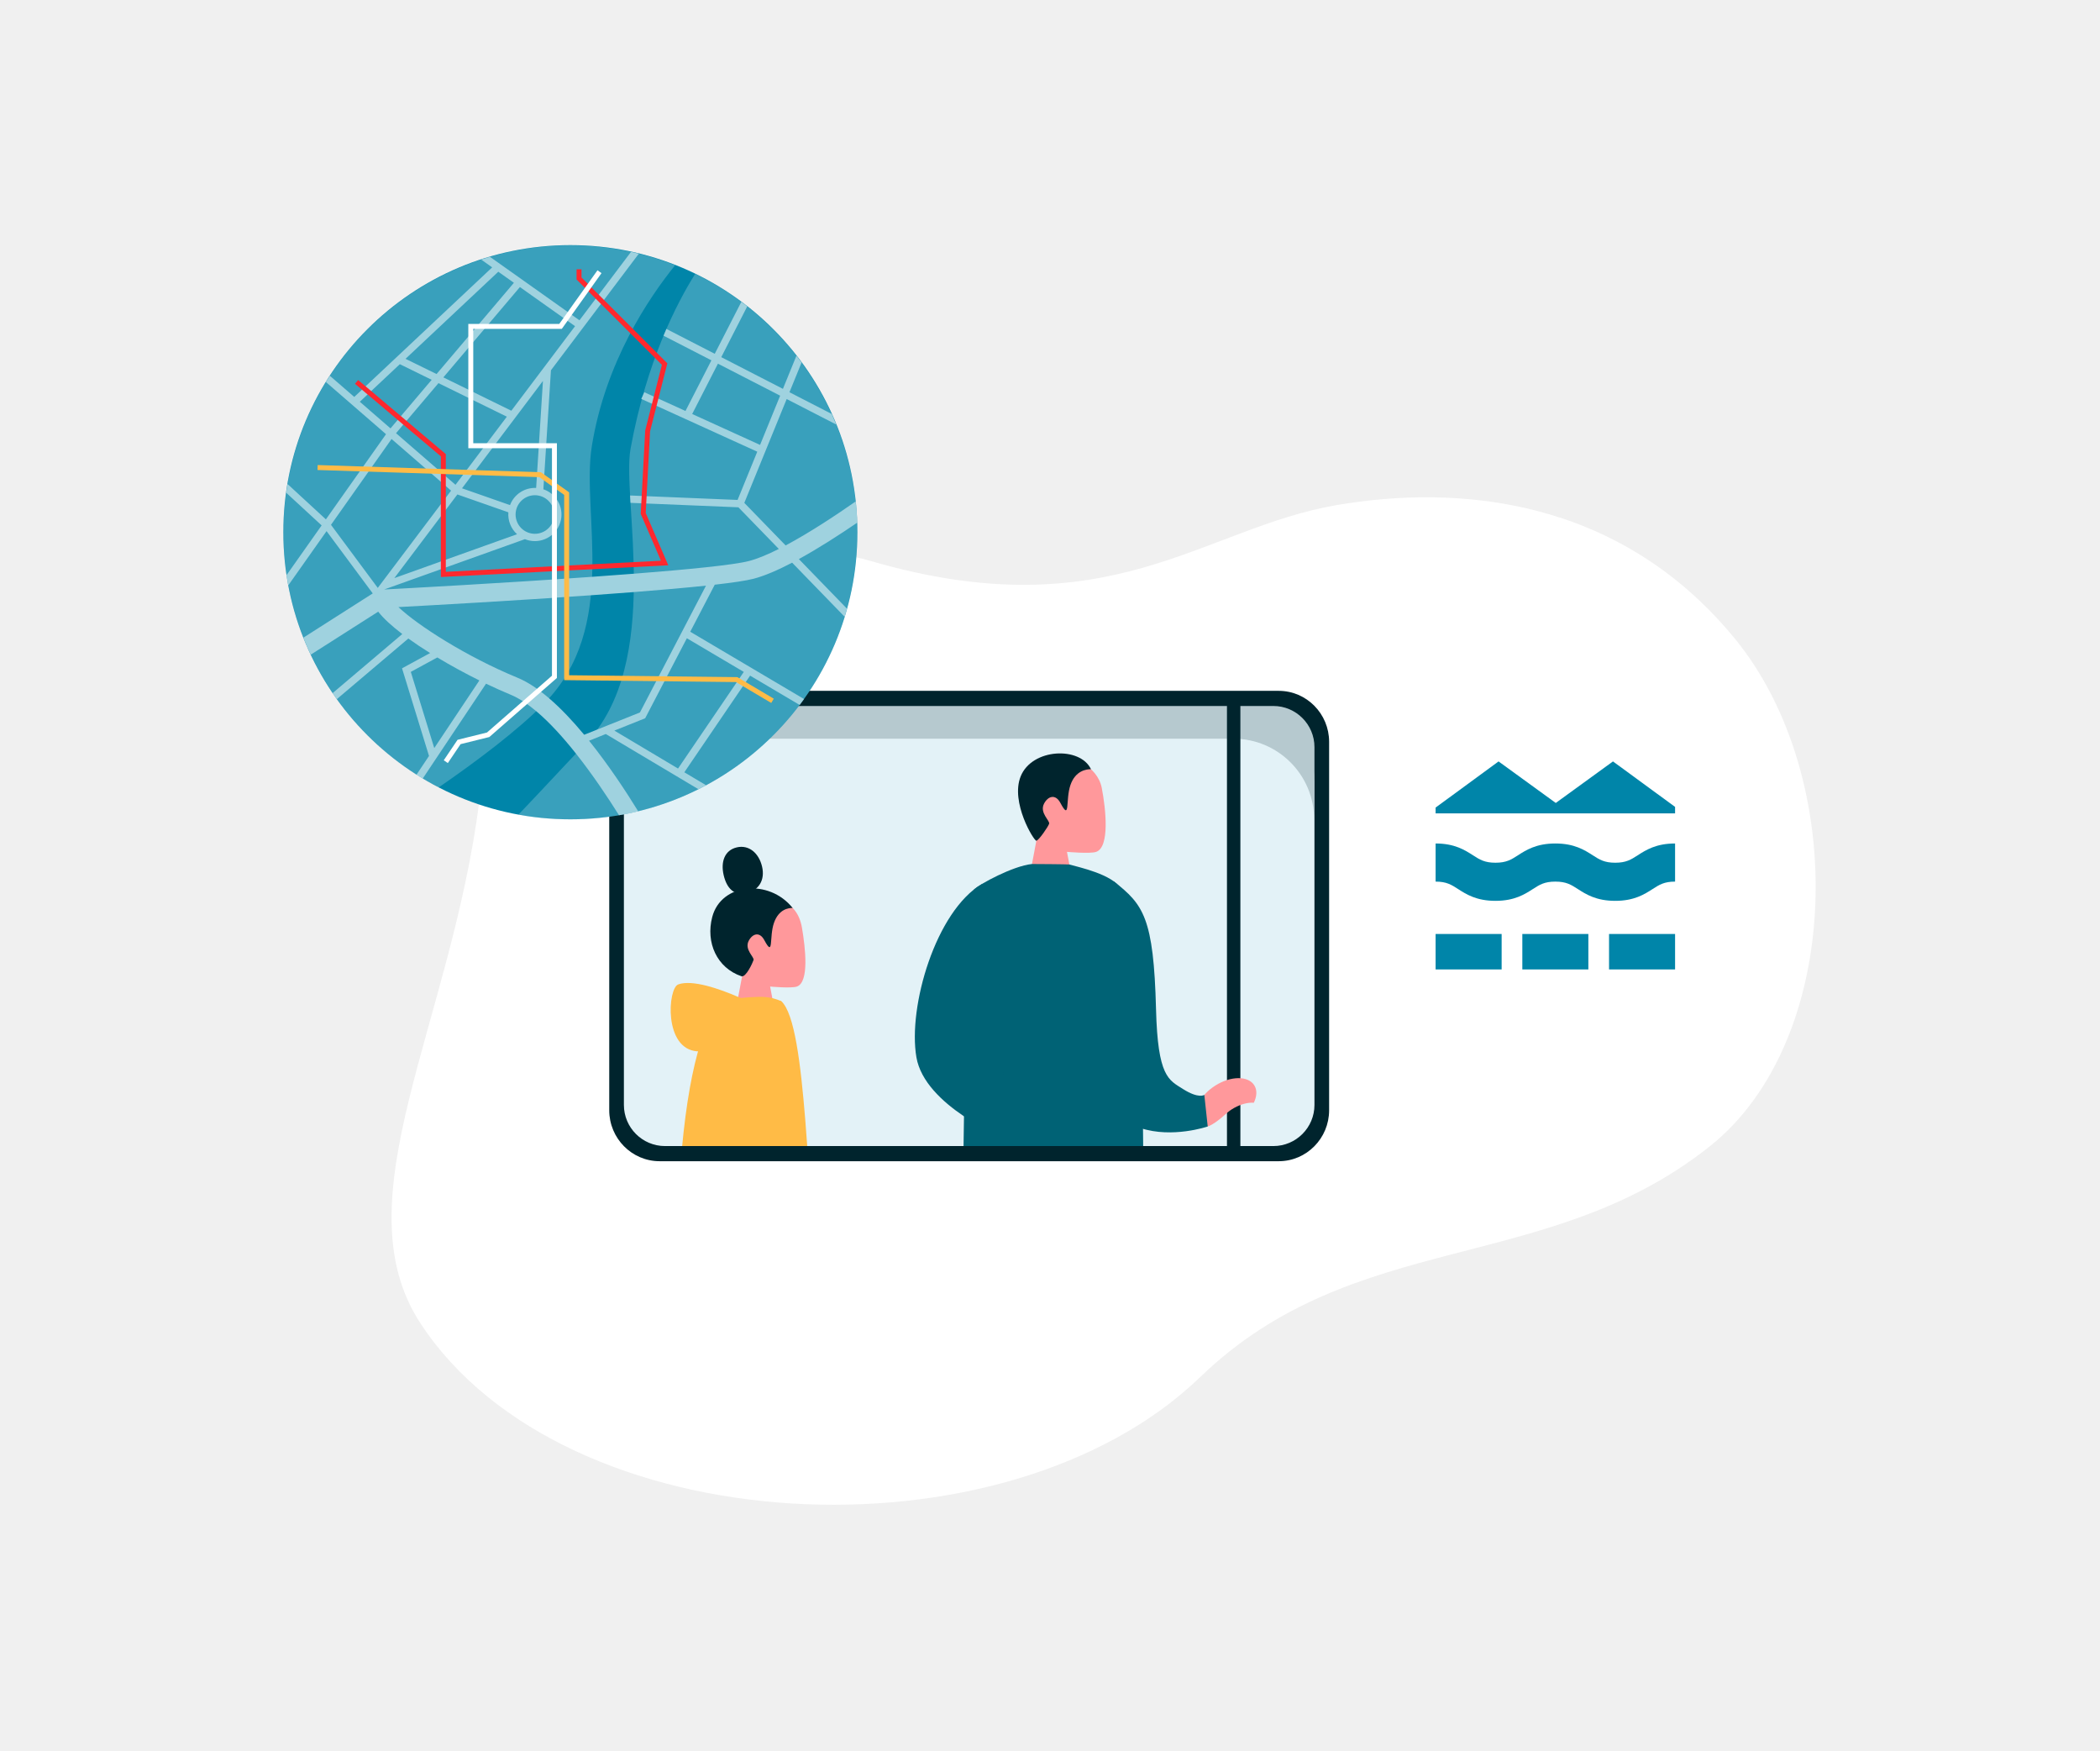
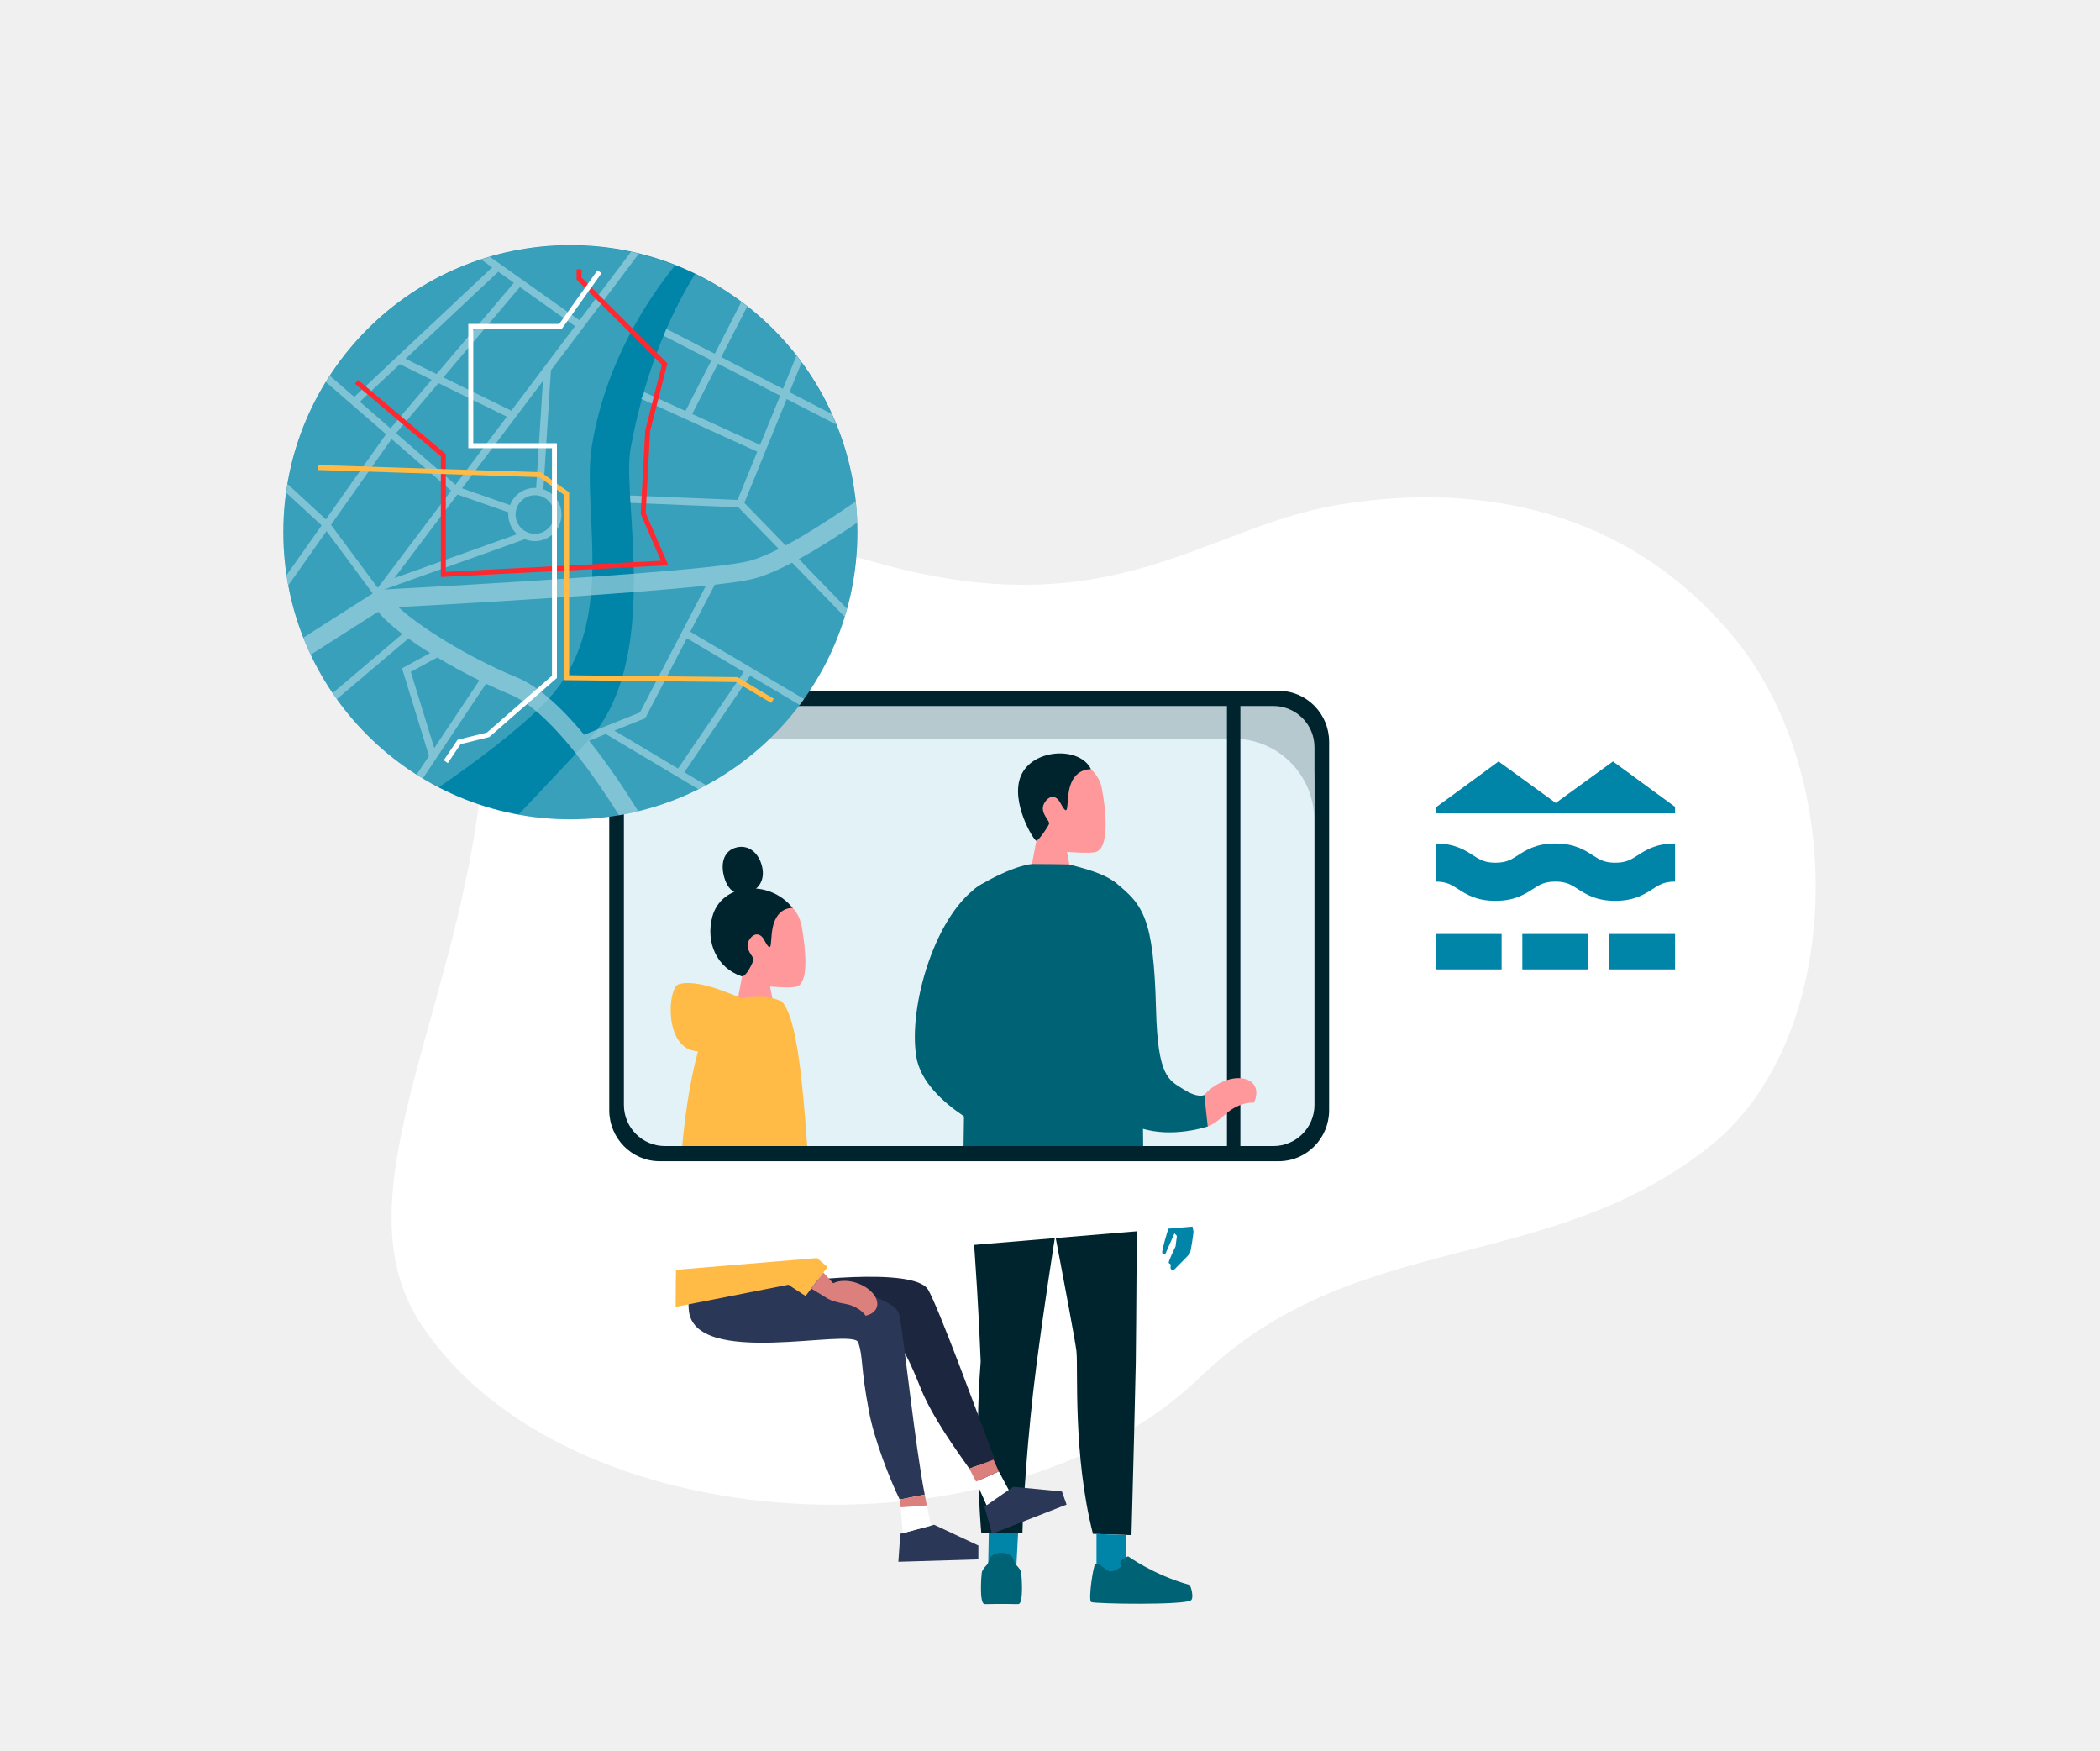
- <svg xmlns="http://www.w3.org/2000/svg" xmlns:xlink="http://www.w3.org/1999/xlink" viewBox="0 0 2400 2000" style="enable-background:new 0 0 2400 2000" xml:space="preserve">
-   <style>.st0{fill:#00242d}.st2{fill:#006275}.st3{fill:#fff}.st8{fill:#0085a9}.st11{fill:#ff989b}.st15{fill:#2a3756}.st16{fill:#db807d}.st17{fill:#ffbb46}.st20{opacity:.32;fill:#fff}</style>
-   <g id="Logg_inn">
-     <g id="Bussvindu_00000082361078731268726620000004327650564684385461_">
-       <path class="st3" d="M1527.42 577.14c-153.69 26.38-259.38 143.33-532.73 63.73-171.12-49.83-423.68 90.92-446.82 273.8-32.34 255.58-159.76 456.42-67.29 597.42 164.95 251.5 667.74 276.67 891.21 61.19 176.95-170.63 396.24-115.37 582.61-263.83 151.64-120.79 159.62-419.94 27.93-580.21-133.67-162.69-319.54-175.34-454.91-152.1z" />
-       <defs>
-         <path id="SVGID_00000124162836621598906890000017822919730033928331_" d="M1507.02 1258.71c0 28.58-23.17 51.76-51.76 51.76H760c-28.58 0-51.76-23.17-51.76-51.76V849.83c0-28.58 23.17-51.76 51.76-51.76h695.27c28.58 0 51.76 23.17 51.76 51.76v408.88z" />
-       </defs>
-       <use xlink:href="#SVGID_00000124162836621598906890000017822919730033928331_" style="overflow:visible;fill:#e3f2f7" />
-       <clipPath id="SVGID_00000108992608733017037750000013104905007750947492_">
-         <use xlink:href="#SVGID_00000124162836621598906890000017822919730033928331_" style="overflow:visible" />
-       </clipPath>
-       <path style="clip-path:url(#SVGID_00000108992608733017037750000013104905007750947492_);fill:#00242d" d="M1402.25 801.85h15.33v517.18h-15.33z" />
-       <g id="_x30_3_3_x2F_4_00000050657628486254073150000016826258011006279851_" style="clip-path:url(#SVGID_00000108992608733017037750000013104905007750947492_)">
-         <g id="_x30_3_Standing_00000031894253723169728150000005446858920994435212_">
-           <g id="head_00000175296376992731202630000014949916093789506176_">
-             <path class="st11" d="M1202.98 865.95c21.06-5.32 51.39 9.59 56.16 34.23 4.77 24.64 9.25 67.65-6.36 73.12-6.91 2.42-33.38 0-33.38 0l5.56 29.41h-48.49l7.95-42.13s-50.86-77.1 18.56-94.63z" />
-             <path class="st0" d="M1223.35 896.98c-5.83 17.03.07 42.01-11.47 20.41-5.64-10.57-14.17-7.79-18.66.77-5.52 10.53 6.94 19.51 5.77 23.06-1.19 3.54-11.8 18.96-14.56 19.36-2.75.39-29.85-43.85-17.97-73.46 12.99-32.41 68.09-34.48 80.37-8.24-4.69-.08-17.72 1.25-23.48 18.1z" />
-           </g>
-           <g id="leg_00000130621320480476908340000011898546745594157467_">
-             <path class="st0" d="M1178.14 1267.1s49.99 256.92 52.1 276.9c2.11 19.99-4.21 117.79 18.85 208.54l44.04 1.45c1.65-60.01 4.5-172.35 4.89-196.77.55-34.63 1.66-230.99 1.66-230.99s-101.72-107.19-121.54-59.13z" />
-             <path class="st8" d="m1253.14 1803.45 33.73 9.4v-58.87l-33.73-1.32z" />
-           </g>
-         </g>
-         <path class="st8" d="M1352.52 1345.6s2.46 18.48 2.45 19.97c-.02 1.5 8.98 39.54 9.02 41.69.04 2.16-3.2 23.42-4.21 25.01-1.01 1.59-18.43 18.92-18.43 18.92s-4.28.42-3.55-3.98c.73-4.39-1.59-2.67-2.1-4.45-.51-1.78 7.81-18.71 7.81-18.71l1.5-11.95-2.78-2.89-10.49 23.63s-2.71 1.26-3.47-1.49c-.77-2.75 6.82-27.15 6.82-27.15s-2.68-17.3-3.07-21.25c-.39-3.95 1.73-14.71 1.73-14.71l-7.42-20.09 26.19-2.55z" />
-         <g id="_x30_3_Front_00000000943857955452750410000014888431599482827145_">
-           <g id="leg_00000057841949915685113060000011446012478877973170_">
-             <path class="st8" d="m1161.08 1798.29-31.73-8.66.74-40.65h33.59z" />
-             <path class="st0" d="M1105.38 1324.17s11.25 120.32 15.4 231.38c-7.28 92.84-.54 183.63.71 196.12l47 .08c.4-24.31 5.63-112.29 15.94-191.48 15.13-116.31 37.11-244.27 37.11-244.27s-96.87-40.1-116.16 8.17z" />
-           </g>
-           <g id="hand_00000045612951358298286830000011289968483281191304_">
-             <g id="hand_00000103966783118494495580000010649828344630395786_">
-               <path class="st11" d="M1389.03 1240.27c-17.63 11.1-26.34 28.98-19.43 39.94 2 3.19 5.12 5.44 8.96 6.75 3.83 1.31 16.92-9.08 22.16-14.01 2.72-2.56 6-4.98 9.7-7.06 7.94-4.47 16.13-6.44 22.5-5.91 3.54-7.24 4-14.47.54-19.97-6.91-10.96-26.8-10.85-44.43.26z" />
-               <path class="st2" d="M1273.24 1007.25c33.27 26.29 45.26 40.77 47.94 146.01 1.96 77.06 14.35 80.57 30.71 90.97 18.04 11.46 24.48 6.77 24.48 6.77l3.89 36.08s-161.2 55.38-130.4-151.51c5.44-36.46-6.28-114.15 23.38-128.32z" />
-             </g>
-           </g>
-           <path class="st2" d="M1179.4 987.2c-21.62 2.12-60.18 23.09-66.31 29.19-10.64 73.32-12.6 354.44-12.6 354.44l205.77 1.53s5.07-249.42-25.22-356.97c-9.87-16.47-47.61-24.4-58.92-27.66-.88-.26-42.1-.6-42.72-.53z" />
-         </g>
-         <path class="st2" d="M1122.25 1010c-52.68 30.93-84.84 140.02-74.93 197.97 9.54 55.75 100.57 92.48 100.57 92.48s.03-249-25.64-290.45zm129.68 776.74c-2.32.63-8.58 41.55-4.85 43.69 3.74 2.14 108.22 3.79 114.28-2.15 3.18-3.12-.21-16.92-2.4-17.53-40.34-11.27-69.63-32.51-69.63-32.51s-10.32 3.69-9.12 9.22l1.24 2.33s-6.51 6.07-12.81 5.48c-6.29-.59-10.84-10.13-16.71-8.53zm-129.94 10.29c.39-2.81 3.17-6.34 4.84-7.96 1.79-1.74 2.55-2.87 4.55-8.34 1.82-4.96 8.72-6.45 13.02-6.63v-.01c.05 0 .11 0 .15.01.05 0 .1 0 .15-.01v.01c4.29.18 11.2 1.67 13.02 6.63 2.01 5.47 2.76 6.6 4.55 8.34 1.67 1.62 4.46 5.15 4.84 7.96.39 2.82 3.06 35.2-3.19 35.72-3.01.25-11.23-.27-19.22-.1h-.3c-7.99-.16-16.21.35-19.22.1-6.25-.52-3.58-32.9-3.19-35.72z" />
-       </g>
-       <g id="_x30_2_Sitting_00000160885096729615966620000004966636397646520995_" style="clip-path:url(#SVGID_00000108992608733017037750000013104905007750947492_)">
-         <g id="head_00000170270083375343051220000001832149016357333661_">
-           <path class="st11" d="M865.09 1028.82c19.3-4.88 45.97-.99 51.47 31.37 3.85 22.68 8.47 62-5.83 67.02-6.34 2.22-30.59 0-30.59 0l5.1 26.95H840.8l7.29-38.61c-.01 0-46.63-70.66 17-86.73z" />
-           <path class="st0" d="M884.45 1054.69c-5.56 16.26.07 40.11-10.95 19.48-5.39-10.09-13.53-7.44-17.81.74-5.27 10.05 6.63 18.63 5.51 22.01-1.13 3.38-8.76 20.23-13.9 18.48-27.84-9.48-41.04-38.31-33.29-67.76 10.21-38.78 64.95-43.9 91.86-10.23-4.48-.08-15.92 1.19-21.42 17.28z" />
-           <path class="st0" d="M870.95 990.19c3.57 15.31-3.78 27.1-17.72 30.35-13.93 3.25-22.61-5.28-26.18-20.59-3.57-15.31 1.1-28.53 15.03-31.77 13.94-3.25 25.3 6.7 28.87 22.01z" />
-         </g>
-         <g id="leg_00000176030327434204040260000001452910259860490372_">
-           <path d="M1016.27 1520.73c8.71 16.23 12.08 5.66 35.77 65.03 12.97 32.52 40.57 70.88 55.77 92.29l28.97-10.83c-19.38-51.49-64.35-174.01-76.14-193.73-16.29-27.25-158.06-8.23-158.06-8.23s-52.87-34.3-89.24-10.01c-10.19 6.81 194.23 49.26 202.93 65.48z" style="fill:#1c273f" />
-           <path class="st15" d="m1218.95 1719.1-85.17 33.28-8.68-30.89 33.02-22.7 55.53 5.36z" />
-           <path class="st3" d="m1127.53 1719.93 25.33-17.53-11.35-21.13-26.03 11.58z" />
-           <path class="st16" d="m1141.51 1681.27-26.03 11.58-7.67-14.8 27.65-10.32z" />
-         </g>
-         <g id="leg_00000114780443198695867020000002839312696037160374_">
-           <path class="st15" d="M787.1 1495.77c4.15 68.7 187.69 20.56 193.68 37.97 6 17.41 2.23 25.64 12.46 79.66 5.95 31.4 23.44 76.39 35.01 99.96l28.61-5.68c-10.87-53.93-24.26-183.13-28.94-205.01-6.63-31.05-146.32-43.05-146.32-43.05s-45.83-43.07-85.62-24.93c-11.14 5.08-9.51 50.67-8.88 61.08zm331.01 285.93-91.4 2.74 2.2-32.01 38.72-10.29 50.51 23.7z" />
-           <path class="st3" d="m1031.72 1751.78 32.22-8.66-4.73-23.06-29.75 2.17z" />
-           <path class="st16" d="m1059.21 1720.06-29.75 2.17-1.21-8.87 28.61-5.68z" />
-         </g>
-         <g id="hoodie_00000078764548680013325740000010215250946992019126_">
-           <path class="st17" d="M892.9 1143.87s-31.74 2.84-49.03-4.69c-21.77-9.49-52.76-20.2-68.73-14.42-12.02 4.34-16.85 73.84 21.76 76.46 69 4.68 96-57.35 96-57.35z" />
-           <path class="st17" d="M855.42 1139.51c-19.73 1.23-39.14 6-51.85 43.26-18.13 51.31-30.96 140.75-31.43 310.45l165.28-32.51c-16.59-86.98-14.09-288.97-44.53-316.84-12.65-5.32-20.69-5.4-37.47-4.36z" />
-         </g>
-         <g id="hand_00000124159570072764251900000004590625509770002876_">
-           <path class="st17" d="M844.14 1182.77c13.9-.09 33.81 63.92 4.21 182.28l97.42 82.56-25.08 33.11s-92.19-56.61-111.42-99.43c-19.22-42.82-15.09-198.19 34.87-198.52z" />
-           <path class="st16" d="m940.99 1453.93 15.98 17.49-10.69 12.54-19.13-11.7z" />
-           <path class="st16" d="M979.84 1466.12c-15.66-5.53-31.15-2.12-34.59 7.61-1 2.83-.86 5.89.22 8.94s14.05 6.08 19.72 6.92c2.95.44 6.08 1.29 9.22 2.57 6.72 2.75 12.01 6.9 14.83 11.14 6.28-1.37 11.02-4.66 12.75-9.54 3.42-9.73-6.49-22.11-22.15-27.64z" />
-         </g>
-       </g>
-       <path d="M1409.63 801.85h-604c-116.55 0-92.23 41.3-92.23 92.24v42.15c0-50.94 41.3-92.24 92.23-92.24h604c50.94 0 92.24 41.3 92.24 92.24v-42.15c-.01-50.94 26.34-92.24-92.24-92.24z" style="opacity:.2;fill:#00242d" />
-       <path class="st3" d="m653.28 761.98-44.07 702.54 964.15-80.66-5.76-651.63-914.32 29.75zm853.74 500.51c0 28.58-23.17 51.76-51.76 51.76H760c-28.58 0-51.76-23.17-51.76-51.76V853.61c0-28.58 23.17-51.76 51.76-51.76h695.27c28.58 0 51.76 23.17 51.76 51.76v408.88z" />
-       <path class="st0" d="M1461.44 1326.76H753.82c-31.73 0-57.55-26.12-57.55-58.22V847.56c0-32.1 25.82-58.22 57.55-58.22h707.62c31.73 0 57.55 26.12 57.55 58.22v420.97c0 32.11-25.82 58.23-57.55 58.23zM760 806.64c-25.9 0-46.97 21.07-46.97 46.97v408.88c0 25.9 21.07 46.97 46.97 46.97h695.27c25.9 0 46.97-21.07 46.97-46.97V853.61c0-25.9-21.07-46.97-46.97-46.97H760z" />
-       <path class="st8" d="M1845.96 1029.28c-21.74 0-33.4-7.49-42.77-13.51-7.65-4.92-13.18-8.47-25.65-8.47s-18 3.55-25.65 8.47c-9.37 6.02-21.03 13.51-42.77 13.51-21.74 0-33.4-7.49-42.77-13.51-7.65-4.92-13.18-8.47-25.65-8.47v-43.56c21.74 0 33.4 7.49 42.77 13.51 7.65 4.92 13.18 8.47 25.65 8.47 12.47 0 18-3.55 25.65-8.47 9.37-6.02 21.03-13.51 42.77-13.51 21.74 0 33.4 7.49 42.77 13.51 7.65 4.92 13.18 8.47 25.65 8.47 12.47 0 18-3.55 25.65-8.47 9.37-6.02 21.03-13.51 42.77-13.51v43.56c-12.47 0-18 3.55-25.65 8.47-9.37 6.02-21.03 13.51-42.77 13.51zm-205.27 37.87h75.47v40.52h-75.47zm99.11 0h75.47v40.52h-75.47zm99.11 0h75.47v40.52h-75.47zm4.49-197.17-65.38 47.46-65.38-47.46-71.95 52.73v6.63h273.69v-7.41z" />
-     </g>
-     <circle class="st8" cx="651.84" cy="608.1" r="328.03" />
-     <g style="opacity:.7">
-       <path class="st20" d="M720.66 512.54c-10.53 57.64 37.64 244.25-51.37 336.89-23.11 24.05-50.02 53.36-76.79 81.33 174.77 32.23 344.12-80.99 380.4-255.88 31.2-150.41-46.04-298.09-178.42-361.91-20.71 32.89-55.58 99.75-73.82 199.57z" />
-       <path class="st20" d="M676.37 509.81c15.5-96.28 65.18-169.6 95.26-206.81a330.012 330.012 0 0 0-53.19-15.8c-177.33-36.78-350.89 77.15-387.68 254.47-30.58 147.42 43.01 292.22 170.58 358.01 43.15-29.72 89.53-64.51 120.41-95.73 86.51-87.45 42.31-217.69 54.62-294.14z" />
-       <path d="M555.46 781.15c9.71 4.66 19.15 8.89 27.98 12.53 9.54 3.94 19.45 10.53 29.43 18.92 15.36 12.92 30.86 30.08 45.38 48.41 18.9 23.84 36.13 49.63 49.21 70.47 7.37-1.27 14.68-2.78 21.9-4.54-14.01-22.75-33.81-52.83-56.14-80.63l19.11-7.66 105.82 63.05c2.94-1.47 5.86-2.97 8.75-4.53l-24.81-14.78 75.18-110.42 56.64 33.49c1.68-2.24 3.34-4.5 4.97-6.78l-130.03-76.87 28.02-53.76c20.34-2.31 35.91-4.59 44.31-6.77 12.8-3.32 28.1-10.02 44.12-18.4l59.95 61.77c.94-3.06 1.83-6.14 2.68-9.25l-54.96-56.63c23.01-12.6 46.92-28.06 66.65-41.54-.27-8.16-.85-16.25-1.72-24.29-22.32 15.6-52.52 35.62-80.04 50.26l-47.21-48.63 48.41-118.65 56.66 29.14c-1.65-4.07-3.38-8.09-5.19-12.08l-48.29-24.83 13.85-33.96c-1.92-2.62-3.87-5.2-5.87-7.76l-15.45 37.87-70.47-36.23 29.7-58.02c-2.23-1.74-4.48-3.47-6.76-5.16l-30.38 59.35-55.24-28.4c-1.09 2.51-2.19 5.1-3.29 7.72l54.71 28.13-29.63 57.87-47.05-21.41-1.75 3.84-1.72 3.77.6.28 131.96 60.05-22.49 55.12-122.89-5.08c.16 2.74.32 5.55.49 8.4l123.33 5.1 46.19 47.58c-12.56 6.31-24.31 11.25-34.18 13.81-17.52 4.54-69.67 9.67-131.56 14.5-15.42 1.2-31.45 2.38-47.69 3.53-103.33 7.32-215.56 13.33-237.58 14.48l160.84-57.5c1.66.66 3.38 1.22 5.19 1.59 16.42 3.41 32.55-7.18 35.96-23.6 3.15-15.2-5.69-30.13-20.06-34.98l8.64-135.96L730.1 289.84c-2.96-.73-5.93-1.41-8.93-2.06l-58.94 78.18-102.29-72.53c-3.38.99-6.74 2.01-10.08 3.11l12.63 8.95-157.62 148.04-27.9-24.2c-1.54 2.36-3.04 4.75-4.52 7.15l68.72 59.6-68.72 97.33-43.81-40.38c-.57 3.32-1.09 6.63-1.56 9.95l40.51 37.33-40.08 56.77c.59 3.92 1.26 7.81 1.99 11.68l43.71-61.91L426 678.02l-79.24 50.52c2.6 6.58 5.41 13.06 8.42 19.44l77.06-49.12c6.06 7.83 15.68 16.55 27.52 25.57l-79.58 67.47c1.57 2.32 3.17 4.62 4.8 6.9l81.69-69.25c7.66 5.52 16.05 11.1 24.87 16.6l-32.08 17.45 30.84 100.12-14.29 21.42c2.35 1.49 4.72 2.96 7.12 4.4l72.33-108.39zm235.59-308.12 29.44-57.51 71.11 36.56-22.95 56.26-77.6-35.31zm59 294.68-75.16 110.4-72.78-43.36 35.23-14.1 47.64-91.41 65.07 38.47zM450.66 660.52l72.06-95.57 58.29 20.41c-.8 9.62 3.06 18.81 9.91 25.03l-140.26 50.13zm182.23-68.18c-2.47 11.9-14.16 19.58-26.07 17.11-11.91-2.47-19.58-14.16-17.11-26.06 2.47-11.9 14.16-19.58 26.06-17.11 11.91 2.46 19.59 14.15 17.12 26.06zm-20.16-34.83c-13.12-.62-25.23 7.33-29.85 19.62l-54.87-19.2 92.5-122.69-7.78 122.27zm-160.12-62.56 48.49-57.19 78.15 38.32-58.67 77.82-67.97-58.95zm204.6-122.28-72.83 96.61-77.69-38.1 87.49-103.2 63.03 44.69zm-69.89-49.56-88.39 104.26-35.46-17.39 106-99.52 17.85 12.65zm-176.1 135.93 45.73-42.94 36.4 17.85-47.06 55.51-35.07-30.42zm-32.95 140.61 69.23-98.07 68.02 59.01-83.78 111.12-53.47-72.06zm77.07 93.98c39.39-2.11 132.22-7.27 219.92-13.49 16.66-1.18 33.13-2.39 49.03-3.64 30.69-2.4 59.17-4.89 82.57-7.36l-75.5 144.89-48.8 19.53-14.9 5.96c-12.86-15.48-26.44-29.96-40.15-41.71-12.07-10.35-24.24-18.58-36.1-23.47-58.98-24.32-114.41-60.12-136.07-80.71zm14.14 74.04 30.3-16.48c15.52 9.33 32.04 18.31 48.08 26.26l-51.56 77.28-26.82-87.06z" style="fill:#e3f2f7" />
-     </g>
-     <path style="fill:#ff282e" d="M503.85 659.29V521.43l-98.17-82.9 3.64-4.32 100.18 84.6v134.53l245.85-12.68-23.09-53.5 5.12-95.36 19.04-74.97-97.48-97.47v-11.62h5.65v9.28l98.1 98.09-19.77 77.81-4.95 93.22 25.79 59.75z" />
-     <path class="st17" d="m881.43 803.16-40.31-23.86-196.34-2.2V565.45l-28.45-20.29-253.46-8.15.18-5.65 255.17 8.21 32.21 22.97v208.97l192.27 2.16 41.61 24.63z" />
-     <path class="st3" d="m511.81 871.85-4.68-3.16 15.78-23.41 33.64-8.34 74.26-64.88V512.1h-95.59V370.12h103.93l43.68-61.3 4.6 3.27-45.37 63.68H540.87v130.69h95.59v268.16l-77.22 67.48-32.86 8.14z" />
+ <svg xmlns="http://www.w3.org/2000/svg" width="2400" height="2000" viewBox="0 0 2400 2000" fill="none">
+   <path d="M1527.42 577.14C1373.73 603.52 1268.04 720.47 994.69 640.87C823.57 591.04 571.01 731.79 547.87 914.67C515.53 1170.25 388.11 1371.09 480.58 1512.09C645.53 1763.59 1148.32 1788.76 1371.79 1573.28C1548.74 1402.65 1768.03 1457.91 1954.4 1309.45C2106.04 1188.66 2114.02 889.51 1982.33 729.24C1848.66 566.55 1662.79 553.9 1527.42 577.14V577.14Z" fill="white" />
+   <path d="M1507.02 1258.71C1507.02 1287.29 1483.85 1310.47 1455.26 1310.47H760C731.42 1310.47 708.24 1287.3 708.24 1258.71V849.83C708.24 821.25 731.41 798.07 760 798.07H1455.27C1483.85 798.07 1507.03 821.24 1507.03 849.83V1258.71H1507.02Z" fill="#E3F2F7" />
+   <path d="M1402.25 801.85H1417.58V1319.03H1402.25V801.85Z" fill="#00242D" />
+   <path d="M1202.98 865.95C1224.04 860.63 1254.37 875.54 1259.14 900.18C1263.91 924.82 1268.39 967.83 1252.78 973.3C1245.87 975.72 1219.4 973.3 1219.4 973.3L1224.96 1002.71H1176.47L1184.42 960.58C1184.42 960.58 1133.56 883.48 1202.98 865.95Z" fill="#FF989B" />
+   <path d="M1223.35 896.98C1217.52 914.01 1223.42 938.99 1211.88 917.39C1206.24 906.82 1197.71 909.6 1193.22 918.16C1187.7 928.69 1200.16 937.67 1198.99 941.22C1197.8 944.76 1187.19 960.18 1184.43 960.58C1181.68 960.97 1154.58 916.73 1166.46 887.12C1179.45 854.71 1234.55 852.64 1246.83 878.88C1242.14 878.8 1229.11 880.13 1223.35 896.98V896.98Z" fill="#00242D" />
+   <path d="M1178.14 1267.1C1178.14 1267.1 1228.13 1524.02 1230.24 1544C1232.35 1563.99 1226.03 1661.79 1249.09 1752.54L1293.13 1753.99C1294.78 1693.98 1297.63 1581.64 1298.02 1557.22C1298.57 1522.59 1299.68 1326.23 1299.68 1326.23C1299.68 1326.23 1197.96 1219.04 1178.14 1267.1Z" fill="#00242D" />
+   <path d="M1253.14 1803.45L1286.87 1812.85V1753.98L1253.14 1752.66V1803.45Z" fill="#0085A9" />
+   <path d="M1352.52 1345.6C1352.52 1345.6 1354.98 1364.08 1354.97 1365.57C1354.95 1367.07 1363.95 1405.11 1363.99 1407.26C1364.03 1409.42 1360.79 1430.68 1359.78 1432.27C1358.77 1433.86 1341.35 1451.19 1341.35 1451.19C1341.35 1451.19 1337.07 1451.61 1337.8 1447.21C1338.53 1442.82 1336.21 1444.54 1335.7 1442.76C1335.19 1440.98 1343.51 1424.05 1343.51 1424.05L1345.01 1412.1L1342.23 1409.21L1331.74 1432.84C1331.74 1432.84 1329.03 1434.1 1328.27 1431.35C1327.5 1428.6 1335.09 1404.2 1335.09 1404.2C1335.09 1404.2 1332.41 1386.9 1332.02 1382.95C1331.63 1379 1333.75 1368.24 1333.75 1368.24L1326.33 1348.15L1352.52 1345.6Z" fill="#0085A9" />
+   <path d="M1161.08 1798.29L1129.35 1789.63L1130.09 1748.98H1163.68L1161.08 1798.29Z" fill="#0085A9" />
+   <path d="M1105.38 1324.17C1105.38 1324.17 1116.63 1444.49 1120.78 1555.55C1113.5 1648.39 1120.24 1739.18 1121.49 1751.67L1168.49 1751.75C1168.89 1727.44 1174.12 1639.46 1184.43 1560.27C1199.56 1443.96 1221.54 1316 1221.54 1316C1221.54 1316 1124.67 1275.9 1105.38 1324.17Z" fill="#00242D" />
+   <path d="M1389.03 1240.27C1371.4 1251.37 1362.69 1269.25 1369.6 1280.21C1371.6 1283.4 1374.72 1285.65 1378.56 1286.96C1382.39 1288.27 1395.48 1277.88 1400.72 1272.95C1403.44 1270.39 1406.72 1267.97 1410.42 1265.89C1418.36 1261.42 1426.55 1259.45 1432.92 1259.98C1436.46 1252.74 1436.92 1245.51 1433.46 1240.01C1426.55 1229.05 1406.66 1229.16 1389.03 1240.27Z" fill="#FF989B" />
+   <path d="M1273.24 1007.25C1306.51 1033.54 1318.5 1048.02 1321.18 1153.26C1323.14 1230.32 1335.53 1233.83 1351.89 1244.23C1369.93 1255.69 1376.37 1251 1376.37 1251L1380.26 1287.08C1380.26 1287.08 1219.06 1342.46 1249.86 1135.57C1255.3 1099.11 1243.58 1021.42 1273.24 1007.25V1007.25Z" fill="#006275" />
+   <path d="M1179.4 987.2C1157.78 989.32 1119.22 1010.29 1113.09 1016.39C1102.45 1089.71 1100.49 1370.83 1100.49 1370.83L1306.26 1372.36C1306.26 1372.36 1311.33 1122.94 1281.04 1015.39C1271.17 998.92 1233.43 990.99 1222.12 987.73C1221.24 987.47 1180.02 987.13 1179.4 987.2V987.2Z" fill="#006275" />
+   <path d="M1122.25 1010C1069.57 1040.93 1037.41 1150.02 1047.32 1207.97C1056.86 1263.72 1147.89 1300.45 1147.89 1300.45C1147.89 1300.45 1147.92 1051.45 1122.25 1010V1010ZM1251.93 1786.74C1249.61 1787.37 1243.35 1828.29 1247.08 1830.43C1250.82 1832.57 1355.3 1834.22 1361.36 1828.28C1364.54 1825.16 1361.15 1811.36 1358.96 1810.75C1318.62 1799.48 1289.33 1778.24 1289.33 1778.24C1289.33 1778.24 1279.01 1781.93 1280.21 1787.46L1281.45 1789.79C1281.45 1789.79 1274.94 1795.86 1268.64 1795.27C1262.35 1794.68 1257.8 1785.14 1251.93 1786.74ZM1121.99 1797.03C1122.38 1794.22 1125.16 1790.69 1126.83 1789.07C1128.62 1787.33 1129.38 1786.2 1131.38 1780.73C1133.2 1775.77 1140.1 1774.28 1144.4 1774.1V1774.09C1144.45 1774.09 1144.51 1774.09 1144.55 1774.1C1144.6 1774.1 1144.65 1774.1 1144.7 1774.09V1774.1C1148.99 1774.28 1155.9 1775.77 1157.72 1780.73C1159.73 1786.2 1160.48 1787.33 1162.27 1789.07C1163.94 1790.69 1166.73 1794.22 1167.11 1797.03C1167.5 1799.85 1170.17 1832.23 1163.92 1832.75C1160.91 1833 1152.69 1832.48 1144.7 1832.65H1144.4C1136.41 1832.49 1128.19 1833 1125.18 1832.75C1118.93 1832.23 1121.6 1799.85 1121.99 1797.03V1797.03Z" fill="#006275" />
+   <path d="M865.09 1028.82C884.39 1023.94 911.06 1027.83 916.56 1060.19C920.41 1082.87 925.03 1122.19 910.73 1127.21C904.39 1129.43 880.14 1127.21 880.14 1127.21L885.24 1154.16H840.8L848.09 1115.55C848.08 1115.55 801.46 1044.89 865.09 1028.82V1028.82Z" fill="#FF989B" />
+   <path d="M884.45 1054.69C878.89 1070.95 884.52 1094.8 873.5 1074.17C868.11 1064.08 859.97 1066.73 855.69 1074.91C850.42 1084.96 862.32 1093.54 861.2 1096.92C860.07 1100.3 852.44 1117.15 847.3 1115.4C819.46 1105.92 806.26 1077.09 814.01 1047.64C824.22 1008.86 878.96 1003.74 905.87 1037.41C901.39 1037.33 889.95 1038.6 884.45 1054.69V1054.69Z" fill="#00242D" />
+   <path d="M870.95 990.19C874.52 1005.5 867.17 1017.29 853.23 1020.54C839.3 1023.79 830.62 1015.26 827.05 999.95C823.48 984.64 828.15 971.42 842.08 968.18C856.02 964.93 867.38 974.88 870.95 990.19Z" fill="#00242D" />
+   <path d="M1016.27 1520.73C1024.98 1536.96 1028.35 1526.39 1052.04 1585.76C1065.01 1618.28 1092.61 1656.64 1107.81 1678.05L1136.78 1667.22C1117.4 1615.73 1072.43 1493.21 1060.64 1473.49C1044.35 1446.24 902.58 1465.26 902.58 1465.26C902.58 1465.26 849.71 1430.96 813.34 1455.25C803.15 1462.06 1007.57 1504.51 1016.27 1520.73Z" fill="#1C273F" />
+   <path d="M1218.95 1719.1L1133.78 1752.38L1125.1 1721.49L1158.12 1698.79L1213.65 1704.15L1218.95 1719.1Z" fill="#2A3756" />
+   <path d="M1127.53 1719.93L1152.86 1702.4L1141.51 1681.27L1115.48 1692.85L1127.53 1719.93Z" fill="white" />
+   <path d="M1141.51 1681.27L1115.48 1692.85L1107.81 1678.05L1135.46 1667.73L1141.51 1681.27Z" fill="#DB807D" />
+   <path d="M787.1 1495.77C791.25 1564.47 974.79 1516.33 980.78 1533.74C986.78 1551.15 983.01 1559.38 993.24 1613.4C999.19 1644.8 1016.68 1689.79 1028.25 1713.36L1056.86 1707.68C1045.99 1653.75 1032.6 1524.55 1027.92 1502.67C1021.29 1471.62 881.6 1459.62 881.6 1459.62C881.6 1459.62 835.77 1416.55 795.98 1434.69C784.84 1439.77 786.47 1485.36 787.1 1495.77V1495.77ZM1118.11 1781.7L1026.71 1784.44L1028.91 1752.43L1067.63 1742.14L1118.14 1765.84L1118.11 1781.7Z" fill="#2A3756" />
+   <path d="M1031.72 1751.78L1063.94 1743.12L1059.21 1720.06L1029.46 1722.23L1031.72 1751.78Z" fill="white" />
+   <path d="M1059.21 1720.06L1029.46 1722.23L1028.25 1713.36L1056.86 1707.68L1059.21 1720.06Z" fill="#DB807D" />
+   <path d="M892.9 1143.87C892.9 1143.87 861.16 1146.71 843.87 1139.18C822.1 1129.69 791.11 1118.98 775.14 1124.76C763.12 1129.1 758.29 1198.6 796.9 1201.22C865.9 1205.9 892.9 1143.87 892.9 1143.87Z" fill="#FFBB46" />
+   <path d="M855.42 1139.51C835.69 1140.74 816.28 1145.51 803.57 1182.77C785.44 1234.08 772.61 1323.52 772.14 1493.22L937.42 1460.71C920.83 1373.73 923.33 1171.74 892.89 1143.87C880.24 1138.55 872.2 1138.47 855.42 1139.51V1139.51Z" fill="#FFBB46" />
+   <path d="M844.14 1182.77C858.04 1182.68 877.95 1246.69 848.35 1365.05L945.77 1447.61L920.69 1480.72C920.69 1480.72 828.5 1424.11 809.27 1381.29C790.05 1338.47 794.18 1183.1 844.14 1182.77V1182.77Z" fill="#FFBB46" />
+   <path d="M940.99 1453.93L956.97 1471.42L946.28 1483.96L927.15 1472.26L940.99 1453.93Z" fill="#DB807D" />
+   <path d="M979.84 1466.12C964.18 1460.59 948.69 1464 945.25 1473.73C944.25 1476.56 944.39 1479.62 945.47 1482.67C946.55 1485.72 959.52 1488.75 965.19 1489.59C968.14 1490.03 971.27 1490.88 974.41 1492.16C981.13 1494.91 986.42 1499.06 989.24 1503.3C995.52 1501.93 1000.26 1498.64 1001.99 1493.76C1005.41 1484.03 995.5 1471.65 979.84 1466.12V1466.12Z" fill="#DB807D" />
+   <path opacity="0.2" d="M1409.63 801.85H805.63C689.08 801.85 713.4 843.15 713.4 894.09V936.24C713.4 885.3 754.7 844 805.63 844H1409.63C1460.57 844 1501.87 885.3 1501.87 936.24V894.09C1501.86 843.15 1528.21 801.85 1409.63 801.85Z" fill="#00242D" />
+   <path d="M653.28 761.98L609.21 1464.52L1573.36 1383.86L1567.6 732.23L653.28 761.98V761.98ZM1507.02 1262.49C1507.02 1291.07 1483.85 1314.25 1455.26 1314.25H760C731.42 1314.25 708.24 1291.08 708.24 1262.49V853.61C708.24 825.03 731.41 801.85 760 801.85H1455.27C1483.85 801.85 1507.03 825.02 1507.03 853.61V1262.49H1507.02Z" fill="white" />
+   <path d="M1461.44 1326.76H753.82C722.09 1326.76 696.27 1300.64 696.27 1268.54V847.56C696.27 815.46 722.09 789.34 753.82 789.34H1461.44C1493.17 789.34 1518.99 815.46 1518.99 847.56V1268.53C1518.99 1300.64 1493.17 1326.76 1461.44 1326.76ZM760 806.64C734.1 806.64 713.03 827.71 713.03 853.61V1262.49C713.03 1288.39 734.1 1309.46 760 1309.46H1455.27C1481.17 1309.46 1502.24 1288.39 1502.24 1262.49V853.61C1502.24 827.71 1481.17 806.64 1455.27 806.64H760Z" fill="#00242D" />
+   <path d="M1845.96 1029.28C1824.22 1029.28 1812.56 1021.79 1803.19 1015.77C1795.54 1010.85 1790.01 1007.3 1777.54 1007.3C1765.07 1007.3 1759.54 1010.85 1751.89 1015.77C1742.52 1021.79 1730.86 1029.28 1709.12 1029.28C1687.38 1029.28 1675.72 1021.79 1666.35 1015.77C1658.7 1010.85 1653.17 1007.3 1640.7 1007.3V963.74C1662.44 963.74 1674.1 971.23 1683.47 977.25C1691.12 982.17 1696.65 985.72 1709.12 985.72C1721.59 985.72 1727.12 982.17 1734.77 977.25C1744.14 971.23 1755.8 963.74 1777.54 963.74C1799.28 963.74 1810.94 971.23 1820.31 977.25C1827.96 982.17 1833.49 985.72 1845.96 985.72C1858.43 985.72 1863.96 982.17 1871.61 977.25C1880.98 971.23 1892.64 963.74 1914.38 963.74V1007.3C1901.91 1007.3 1896.38 1010.85 1888.73 1015.77C1879.36 1021.79 1867.7 1029.28 1845.96 1029.28ZM1640.69 1067.15H1716.16V1107.67H1640.69V1067.15ZM1739.8 1067.15H1815.27V1107.67H1739.8V1067.15ZM1838.91 1067.15H1914.38V1107.67H1838.91V1067.15ZM1843.4 869.98L1778.02 917.44L1712.64 869.98L1640.69 922.71V929.34H1914.38V921.93L1843.4 869.98Z" fill="#0085A9" />
+   <path d="M651.84 936.13C833.006 936.13 979.87 789.266 979.87 608.1C979.87 426.934 833.006 280.07 651.84 280.07C470.674 280.07 323.81 426.934 323.81 608.1C323.81 789.266 470.674 936.13 651.84 936.13Z" fill="#0085A9" />
+   <g opacity="0.7">
+     <path opacity="0.32" d="M720.66 512.54C710.13 570.18 758.3 756.79 669.29 849.43C646.18 873.48 619.27 902.79 592.5 930.76C767.27 962.99 936.62 849.77 972.9 674.88C1004.1 524.47 926.86 376.79 794.48 312.97C773.77 345.86 738.9 412.72 720.66 512.54V512.54Z" fill="white" />
+     <path opacity="0.32" d="M676.37 509.81C691.87 413.53 741.55 340.21 771.63 303C754.375 296.249 736.582 290.964 718.44 287.2C541.11 250.42 367.55 364.35 330.76 541.67C300.18 689.09 373.77 833.89 501.34 899.68C544.49 869.96 590.87 835.17 621.75 803.95C708.26 716.5 664.06 586.26 676.37 509.81V509.81Z" fill="white" />
+     <path opacity="0.7" d="M555.46 781.15C565.17 785.81 574.61 790.04 583.44 793.68C592.98 797.62 602.89 804.21 612.87 812.6C628.23 825.52 643.73 842.68 658.25 861.01C677.15 884.85 694.38 910.64 707.46 931.48C714.83 930.21 722.14 928.7 729.36 926.94C715.35 904.19 695.55 874.11 673.22 846.31L692.33 838.65L798.15 901.7C801.09 900.23 804.01 898.73 806.9 897.17L782.09 882.39L857.27 771.97L913.91 805.46C915.59 803.22 917.25 800.96 918.88 798.68L788.85 721.81L816.87 668.05C837.21 665.74 852.78 663.46 861.18 661.28C873.98 657.96 889.28 651.26 905.3 642.88L965.25 704.65C966.19 701.59 967.08 698.51 967.93 695.4L912.97 638.77C935.98 626.17 959.89 610.71 979.62 597.23C979.35 589.07 978.77 580.98 977.9 572.94C955.58 588.54 925.38 608.56 897.86 623.2L850.65 574.57L899.06 455.92L955.72 485.06C954.07 480.99 952.34 476.97 950.53 472.98L902.24 448.15L916.09 414.19C914.17 411.57 912.22 408.99 910.22 406.43L894.77 444.3L824.3 408.07L854 350.05C851.77 348.31 849.52 346.58 847.24 344.89L816.86 404.24L761.62 375.84C760.53 378.35 759.43 380.94 758.33 383.56L813.04 411.69L783.41 469.56L736.36 448.15L734.61 451.99L732.89 455.76L733.49 456.04L865.45 516.09L842.96 571.21L720.07 566.13C720.23 568.87 720.39 571.68 720.56 574.53L843.89 579.63L890.08 627.21C877.52 633.52 865.77 638.46 855.9 641.02C838.38 645.56 786.23 650.69 724.34 655.52C708.92 656.72 692.89 657.9 676.65 659.05C573.32 666.37 461.09 672.38 439.07 673.53L599.91 616.03C601.57 616.69 603.29 617.25 605.1 617.62C621.52 621.03 637.65 610.44 641.06 594.02C644.21 578.82 635.37 563.89 621 559.04L629.64 423.08L730.1 289.84C727.14 289.11 724.17 288.43 721.17 287.78L662.23 365.96L559.94 293.43C556.56 294.42 553.2 295.44 549.86 296.54L562.49 305.49L404.87 453.53L376.97 429.33C375.43 431.69 373.93 434.08 372.45 436.48L441.17 496.08L372.45 593.41L328.64 553.03C328.07 556.35 327.55 559.66 327.08 562.98L367.59 600.31L327.51 657.08C328.1 661 328.77 664.89 329.5 668.76L373.21 606.85L426 678.02L346.76 728.54C349.36 735.12 352.17 741.6 355.18 747.98L432.24 698.86C438.3 706.69 447.92 715.41 459.76 724.43L380.18 791.9C381.75 794.22 383.35 796.52 384.98 798.8L466.67 729.55C474.33 735.07 482.72 740.65 491.54 746.15L459.46 763.6L490.3 863.72L476.01 885.14C478.36 886.63 480.73 888.1 483.13 889.54L555.46 781.15V781.15ZM791.05 473.03L820.49 415.52L891.6 452.08L868.65 508.34L791.05 473.03ZM850.05 767.71L774.89 878.11L702.11 834.75L737.34 820.65L784.98 729.24L850.05 767.71V767.71ZM450.66 660.52L522.72 564.95L581.01 585.36C580.21 594.98 584.07 604.17 590.92 610.39L450.66 660.52V660.52ZM632.89 592.34C630.42 604.24 618.73 611.92 606.82 609.45C594.91 606.98 587.24 595.29 589.71 583.39C592.18 571.49 603.87 563.81 615.77 566.28C627.68 568.74 635.36 580.43 632.89 592.34V592.34ZM612.73 557.51C599.61 556.89 587.5 564.84 582.88 577.13L528.01 557.93L620.51 435.24L612.73 557.51ZM452.61 494.95L501.1 437.76L579.25 476.08L520.58 553.9L452.61 494.95ZM657.21 372.67L584.38 469.28L506.69 431.18L594.18 327.98L657.21 372.67V372.67ZM587.32 323.11L498.93 427.37L463.47 409.98L569.47 310.46L587.32 323.11ZM411.22 459.04L456.95 416.1L493.35 433.95L446.29 489.46L411.22 459.04ZM378.27 599.65L447.5 501.58L515.52 560.59L431.74 671.71L378.27 599.65V599.65ZM455.34 693.63C494.73 691.52 587.56 686.36 675.26 680.14C691.92 678.96 708.39 677.75 724.29 676.5C754.98 674.1 783.46 671.61 806.86 669.14L731.36 814.03L682.56 833.56L667.66 839.52C654.8 824.04 641.22 809.56 627.51 797.81C615.44 787.46 603.27 779.23 591.41 774.34C532.43 750.02 477 714.22 455.34 693.63V693.63ZM469.48 767.67L499.78 751.19C515.3 760.52 531.82 769.5 547.86 777.45L496.3 854.73L469.48 767.67Z" fill="#E3F2F7" />
  </g>
+   <path d="M503.85 659.29V521.43L405.68 438.53L409.32 434.21L509.5 518.81V653.34L755.35 640.66L732.26 587.16L737.38 491.8L756.42 416.83L658.94 319.36V307.74H664.59V317.02L762.69 415.11L742.92 492.92L737.97 586.14L763.76 645.89L503.85 659.29Z" fill="#FF282E" />
+   <path d="M881.43 803.16L841.12 779.3L644.78 777.1V565.45L616.33 545.16L362.87 537.01L363.05 531.36L618.22 539.57L650.43 562.54V771.51L842.7 773.67L884.31 798.3L881.43 803.16Z" fill="#FFBB46" />
+   <path d="M511.81 871.85L507.13 868.69L522.91 845.28L556.55 836.94L630.81 772.06V512.1H535.22V370.12H639.15L682.83 308.82L687.43 312.09L642.06 375.77H540.87V506.46H636.46V774.62L559.24 842.1L526.38 850.24L511.81 871.85Z" fill="white" />
</svg>
